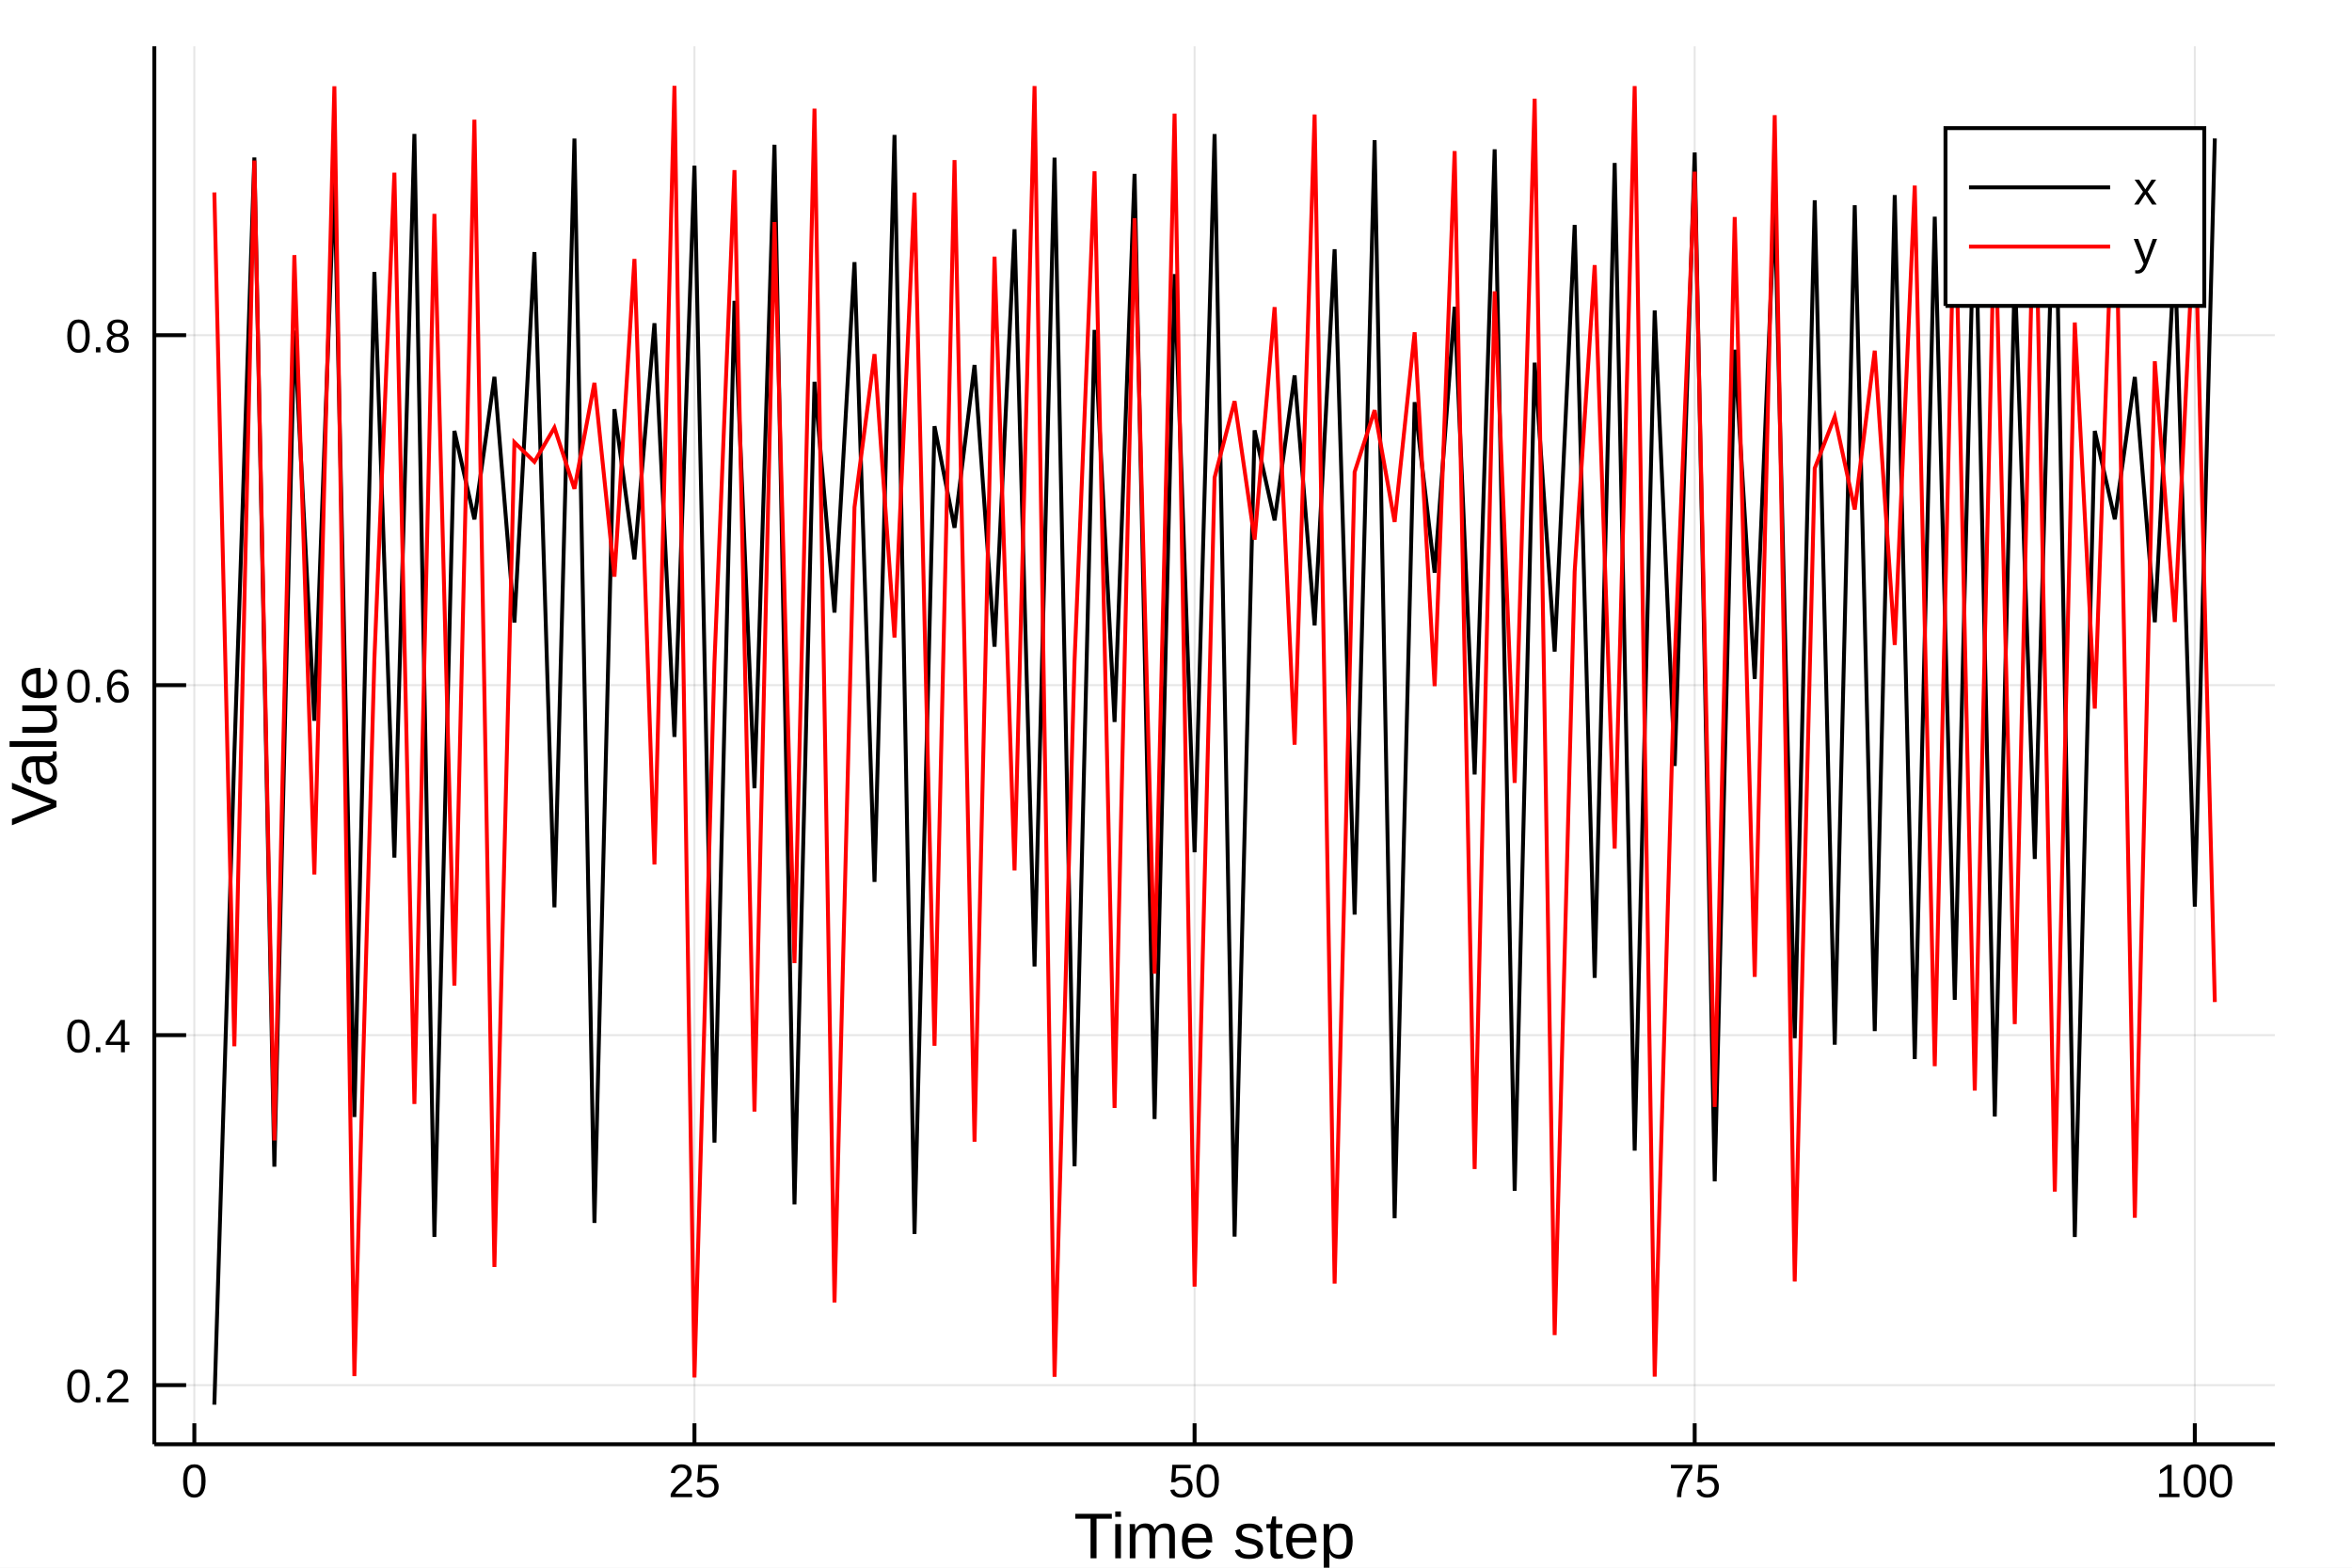
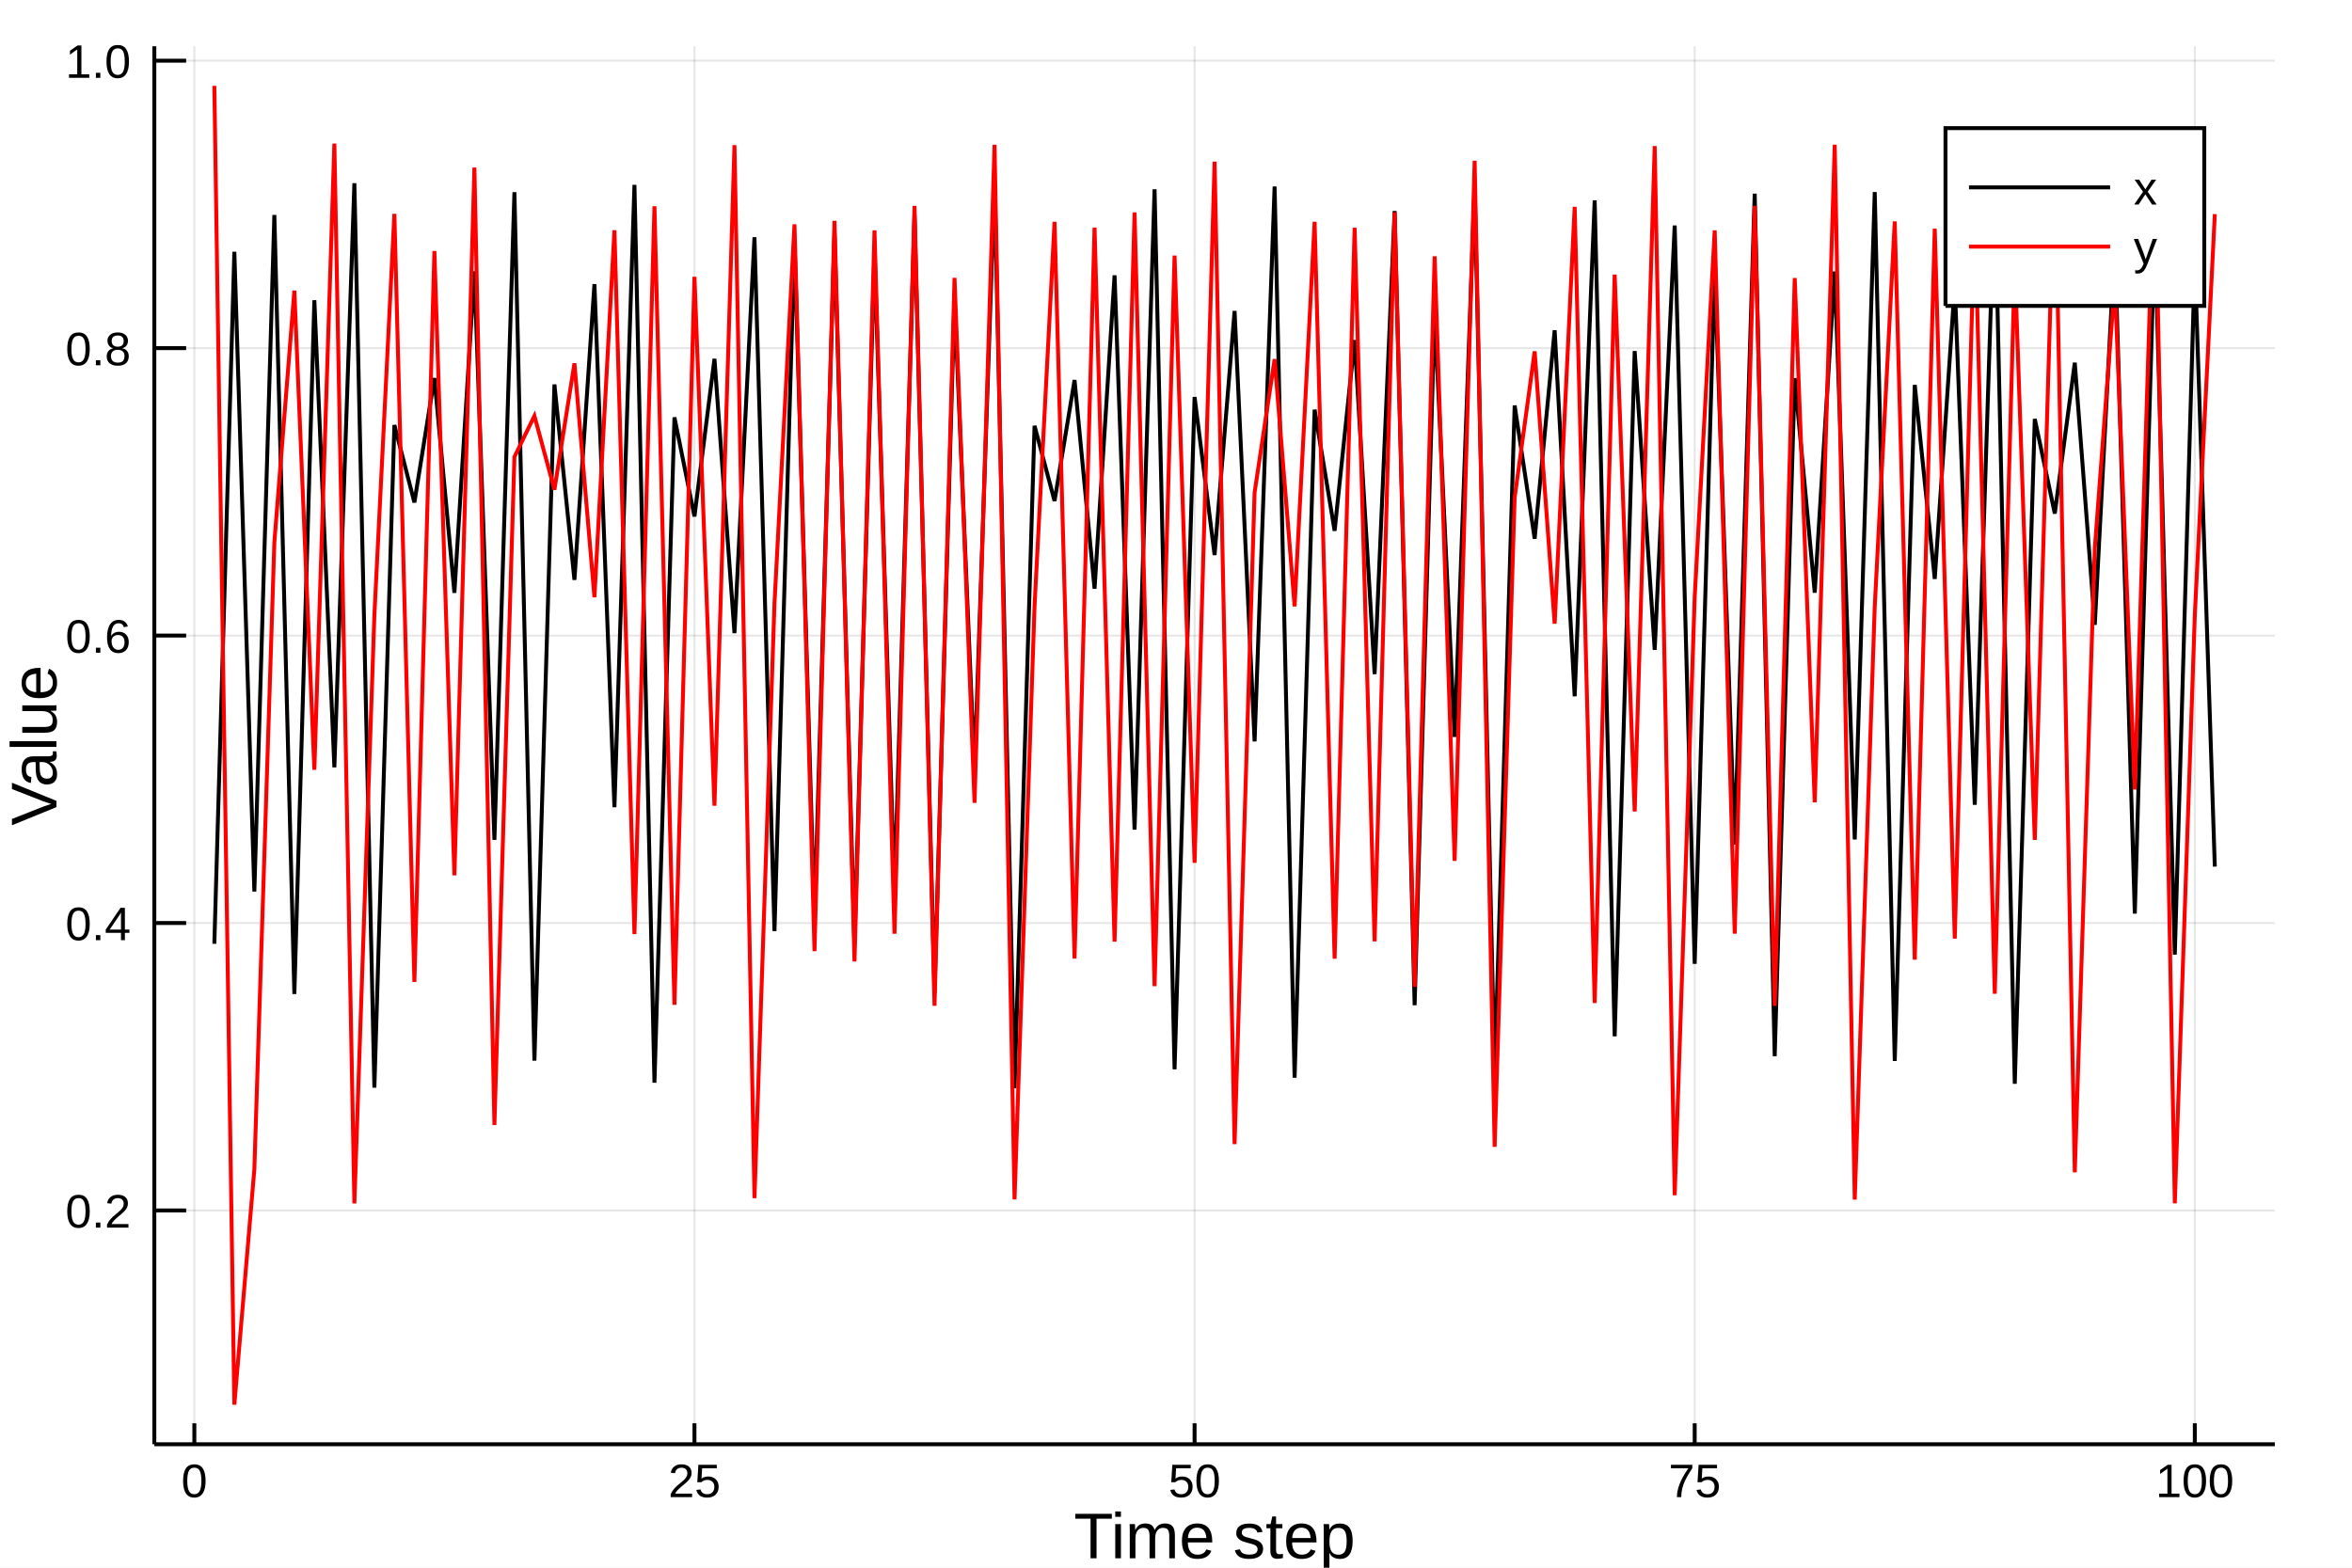
<svg xmlns="http://www.w3.org/2000/svg" width="600" height="400" viewBox="0 0 2400 1600">
  <defs>
-     <clipPath id="clip9500">
+     <clipPath id="clip9300">
      <rect x="0" y="0" width="2000" height="2000" />
    </clipPath>
  </defs>
  <defs>
-     <clipPath id="clip9501">
+     <clipPath id="clip9301">
      <rect x="0" y="0" width="2400" height="1600" />
    </clipPath>
  </defs>
-   <polygon clip-path="url(#clip9501)" points=" 0,1600 2400,1600 2400,0 0,0    " fill="#ffffff" fill-rule="evenodd" fill-opacity="1" />
+   <polygon clip-path="url(#clip9301)" points=" 0,1600 2400,1600 2400,0 0,0    " fill="#ffffff" fill-rule="evenodd" fill-opacity="1" />
  <defs>
-     <clipPath id="clip9502">
+     <clipPath id="clip9302">
      <rect x="480" y="0" width="1681" height="1600" />
    </clipPath>
  </defs>
-   <polygon clip-path="url(#clip9501)" points=" 157.48,1474.02 2321.26,1474.02 2321.26,47.244 157.48,47.244    " fill="#ffffff" fill-rule="evenodd" fill-opacity="1" />
+   <polygon clip-path="url(#clip9301)" points=" 157.48,1474.02 2321.26,1474.02 2321.26,47.244 157.48,47.244    " fill="#ffffff" fill-rule="evenodd" fill-opacity="1" />
  <defs>
-     <clipPath id="clip9503">
+     <clipPath id="clip9303">
      <rect x="157" y="47" width="2165" height="1428" />
    </clipPath>
  </defs>
-   <polyline clip-path="url(#clip9503)" style="stroke:#000000; stroke-width:2; stroke-opacity:0.1; fill:none" points="   198.306,1474.02 198.306,47.244    " />
-   <polyline clip-path="url(#clip9503)" style="stroke:#000000; stroke-width:2; stroke-opacity:0.1; fill:none" points="   708.632,1474.02 708.632,47.244    " />
-   <polyline clip-path="url(#clip9503)" style="stroke:#000000; stroke-width:2; stroke-opacity:0.1; fill:none" points="   1218.96,1474.02 1218.96,47.244    " />
-   <polyline clip-path="url(#clip9503)" style="stroke:#000000; stroke-width:2; stroke-opacity:0.1; fill:none" points="   1729.28,1474.02 1729.28,47.244    " />
-   <polyline clip-path="url(#clip9503)" style="stroke:#000000; stroke-width:2; stroke-opacity:0.1; fill:none" points="   2239.61,1474.02 2239.61,47.244    " />
-   <polyline clip-path="url(#clip9503)" style="stroke:#000000; stroke-width:2; stroke-opacity:0.1; fill:none" points="   157.48,1413.68 2321.26,1413.68    " />
-   <polyline clip-path="url(#clip9503)" style="stroke:#000000; stroke-width:2; stroke-opacity:0.1; fill:none" points="   157.48,1056.48 2321.26,1056.48    " />
-   <polyline clip-path="url(#clip9503)" style="stroke:#000000; stroke-width:2; stroke-opacity:0.1; fill:none" points="   157.48,699.284 2321.26,699.284    " />
-   <polyline clip-path="url(#clip9503)" style="stroke:#000000; stroke-width:2; stroke-opacity:0.1; fill:none" points="   157.48,342.086 2321.26,342.086    " />
-   <polyline clip-path="url(#clip9501)" style="stroke:#000000; stroke-width:4; stroke-opacity:1; fill:none" points="   157.48,1474.02 2321.26,1474.02    " />
-   <polyline clip-path="url(#clip9501)" style="stroke:#000000; stroke-width:4; stroke-opacity:1; fill:none" points="   157.48,1474.02 157.48,47.244    " />
-   <polyline clip-path="url(#clip9501)" style="stroke:#000000; stroke-width:4; stroke-opacity:1; fill:none" points="   198.306,1474.02 198.306,1452.61    " />
-   <polyline clip-path="url(#clip9501)" style="stroke:#000000; stroke-width:4; stroke-opacity:1; fill:none" points="   708.632,1474.02 708.632,1452.61    " />
-   <polyline clip-path="url(#clip9501)" style="stroke:#000000; stroke-width:4; stroke-opacity:1; fill:none" points="   1218.96,1474.02 1218.96,1452.61    " />
-   <polyline clip-path="url(#clip9501)" style="stroke:#000000; stroke-width:4; stroke-opacity:1; fill:none" points="   1729.28,1474.02 1729.28,1452.61    " />
-   <polyline clip-path="url(#clip9501)" style="stroke:#000000; stroke-width:4; stroke-opacity:1; fill:none" points="   2239.61,1474.02 2239.61,1452.61    " />
-   <polyline clip-path="url(#clip9501)" style="stroke:#000000; stroke-width:4; stroke-opacity:1; fill:none" points="   157.48,1413.68 189.937,1413.68    " />
-   <polyline clip-path="url(#clip9501)" style="stroke:#000000; stroke-width:4; stroke-opacity:1; fill:none" points="   157.48,1056.48 189.937,1056.48    " />
-   <polyline clip-path="url(#clip9501)" style="stroke:#000000; stroke-width:4; stroke-opacity:1; fill:none" points="   157.48,699.284 189.937,699.284    " />
-   <polyline clip-path="url(#clip9501)" style="stroke:#000000; stroke-width:4; stroke-opacity:1; fill:none" points="   157.48,342.086 189.937,342.086    " />
-   <g clip-path="url(#clip9501)">
+   <polyline clip-path="url(#clip9303)" style="stroke:#000000; stroke-width:2; stroke-opacity:0.1; fill:none" points="   198.306,1474.02 198.306,47.244    " />
+   <polyline clip-path="url(#clip9303)" style="stroke:#000000; stroke-width:2; stroke-opacity:0.1; fill:none" points="   708.632,1474.02 708.632,47.244    " />
+   <polyline clip-path="url(#clip9303)" style="stroke:#000000; stroke-width:2; stroke-opacity:0.1; fill:none" points="   1218.96,1474.02 1218.96,47.244    " />
+   <polyline clip-path="url(#clip9303)" style="stroke:#000000; stroke-width:2; stroke-opacity:0.1; fill:none" points="   1729.28,1474.02 1729.28,47.244    " />
+   <polyline clip-path="url(#clip9303)" style="stroke:#000000; stroke-width:2; stroke-opacity:0.1; fill:none" points="   2239.61,1474.02 2239.61,47.244    " />
+   <polyline clip-path="url(#clip9303)" style="stroke:#000000; stroke-width:2; stroke-opacity:0.1; fill:none" points="   157.48,1235.4 2321.26,1235.4    " />
+   <polyline clip-path="url(#clip9303)" style="stroke:#000000; stroke-width:2; stroke-opacity:0.1; fill:none" points="   157.48,942.032 2321.26,942.032    " />
+   <polyline clip-path="url(#clip9303)" style="stroke:#000000; stroke-width:2; stroke-opacity:0.1; fill:none" points="   157.48,648.669 2321.26,648.669    " />
+   <polyline clip-path="url(#clip9303)" style="stroke:#000000; stroke-width:2; stroke-opacity:0.1; fill:none" points="   157.48,355.306 2321.26,355.306    " />
+   <polyline clip-path="url(#clip9303)" style="stroke:#000000; stroke-width:2; stroke-opacity:0.1; fill:none" points="   157.48,61.943 2321.26,61.943    " />
+   <polyline clip-path="url(#clip9301)" style="stroke:#000000; stroke-width:4; stroke-opacity:1; fill:none" points="   157.48,1474.02 2321.26,1474.02    " />
+   <polyline clip-path="url(#clip9301)" style="stroke:#000000; stroke-width:4; stroke-opacity:1; fill:none" points="   157.48,1474.02 157.48,47.244    " />
+   <polyline clip-path="url(#clip9301)" style="stroke:#000000; stroke-width:4; stroke-opacity:1; fill:none" points="   198.306,1474.02 198.306,1452.61    " />
+   <polyline clip-path="url(#clip9301)" style="stroke:#000000; stroke-width:4; stroke-opacity:1; fill:none" points="   708.632,1474.02 708.632,1452.61    " />
+   <polyline clip-path="url(#clip9301)" style="stroke:#000000; stroke-width:4; stroke-opacity:1; fill:none" points="   1218.96,1474.02 1218.96,1452.61    " />
+   <polyline clip-path="url(#clip9301)" style="stroke:#000000; stroke-width:4; stroke-opacity:1; fill:none" points="   1729.28,1474.02 1729.28,1452.61    " />
+   <polyline clip-path="url(#clip9301)" style="stroke:#000000; stroke-width:4; stroke-opacity:1; fill:none" points="   2239.61,1474.02 2239.61,1452.61    " />
+   <polyline clip-path="url(#clip9301)" style="stroke:#000000; stroke-width:4; stroke-opacity:1; fill:none" points="   157.48,1235.4 189.937,1235.4    " />
+   <polyline clip-path="url(#clip9301)" style="stroke:#000000; stroke-width:4; stroke-opacity:1; fill:none" points="   157.48,942.032 189.937,942.032    " />
+   <polyline clip-path="url(#clip9301)" style="stroke:#000000; stroke-width:4; stroke-opacity:1; fill:none" points="   157.48,648.669 189.937,648.669    " />
+   <polyline clip-path="url(#clip9301)" style="stroke:#000000; stroke-width:4; stroke-opacity:1; fill:none" points="   157.48,355.306 189.937,355.306    " />
+   <polyline clip-path="url(#clip9301)" style="stroke:#000000; stroke-width:4; stroke-opacity:1; fill:none" points="   157.48,61.943 189.937,61.943    " />
+   <g clip-path="url(#clip9301)">
    <text style="fill:#000000; fill-opacity:1; font-family:Arial,Helvetica Neue,Helvetica,sans-serif; font-size:48px; text-anchor:middle;" transform="rotate(0, 198.306, 1528.02)" x="198.306" y="1528.02">0</text>
  </g>
-   <g clip-path="url(#clip9501)">
+   <g clip-path="url(#clip9301)">
    <text style="fill:#000000; fill-opacity:1; font-family:Arial,Helvetica Neue,Helvetica,sans-serif; font-size:48px; text-anchor:middle;" transform="rotate(0, 708.632, 1528.02)" x="708.632" y="1528.02">25</text>
  </g>
-   <g clip-path="url(#clip9501)">
+   <g clip-path="url(#clip9301)">
    <text style="fill:#000000; fill-opacity:1; font-family:Arial,Helvetica Neue,Helvetica,sans-serif; font-size:48px; text-anchor:middle;" transform="rotate(0, 1218.96, 1528.02)" x="1218.96" y="1528.02">50</text>
  </g>
-   <g clip-path="url(#clip9501)">
+   <g clip-path="url(#clip9301)">
    <text style="fill:#000000; fill-opacity:1; font-family:Arial,Helvetica Neue,Helvetica,sans-serif; font-size:48px; text-anchor:middle;" transform="rotate(0, 1729.28, 1528.02)" x="1729.28" y="1528.02">75</text>
  </g>
-   <g clip-path="url(#clip9501)">
+   <g clip-path="url(#clip9301)">
    <text style="fill:#000000; fill-opacity:1; font-family:Arial,Helvetica Neue,Helvetica,sans-serif; font-size:48px; text-anchor:middle;" transform="rotate(0, 2239.61, 1528.02)" x="2239.61" y="1528.02">100</text>
  </g>
-   <g clip-path="url(#clip9501)">
-     <text style="fill:#000000; fill-opacity:1; font-family:Arial,Helvetica Neue,Helvetica,sans-serif; font-size:48px; text-anchor:end;" transform="rotate(0, 133.48, 1431.18)" x="133.48" y="1431.18">0.2</text>
+   <g clip-path="url(#clip9301)">
+     <text style="fill:#000000; fill-opacity:1; font-family:Arial,Helvetica Neue,Helvetica,sans-serif; font-size:48px; text-anchor:end;" transform="rotate(0, 133.48, 1252.9)" x="133.48" y="1252.9">0.2</text>
  </g>
-   <g clip-path="url(#clip9501)">
-     <text style="fill:#000000; fill-opacity:1; font-family:Arial,Helvetica Neue,Helvetica,sans-serif; font-size:48px; text-anchor:end;" transform="rotate(0, 133.48, 1073.98)" x="133.48" y="1073.98">0.4</text>
+   <g clip-path="url(#clip9301)">
+     <text style="fill:#000000; fill-opacity:1; font-family:Arial,Helvetica Neue,Helvetica,sans-serif; font-size:48px; text-anchor:end;" transform="rotate(0, 133.48, 959.532)" x="133.48" y="959.532">0.4</text>
  </g>
-   <g clip-path="url(#clip9501)">
-     <text style="fill:#000000; fill-opacity:1; font-family:Arial,Helvetica Neue,Helvetica,sans-serif; font-size:48px; text-anchor:end;" transform="rotate(0, 133.48, 716.784)" x="133.48" y="716.784">0.6</text>
+   <g clip-path="url(#clip9301)">
+     <text style="fill:#000000; fill-opacity:1; font-family:Arial,Helvetica Neue,Helvetica,sans-serif; font-size:48px; text-anchor:end;" transform="rotate(0, 133.48, 666.169)" x="133.48" y="666.169">0.6</text>
  </g>
-   <g clip-path="url(#clip9501)">
-     <text style="fill:#000000; fill-opacity:1; font-family:Arial,Helvetica Neue,Helvetica,sans-serif; font-size:48px; text-anchor:end;" transform="rotate(0, 133.48, 359.586)" x="133.48" y="359.586">0.8</text>
+   <g clip-path="url(#clip9301)">
+     <text style="fill:#000000; fill-opacity:1; font-family:Arial,Helvetica Neue,Helvetica,sans-serif; font-size:48px; text-anchor:end;" transform="rotate(0, 133.48, 372.806)" x="133.48" y="372.806">0.8</text>
  </g>
-   <g clip-path="url(#clip9501)">
+   <g clip-path="url(#clip9301)">
+     <text style="fill:#000000; fill-opacity:1; font-family:Arial,Helvetica Neue,Helvetica,sans-serif; font-size:48px; text-anchor:end;" transform="rotate(0, 133.48, 79.4433)" x="133.48" y="79.443">1.0</text>
+   </g>
+   <g clip-path="url(#clip9301)">
    <text style="fill:#000000; fill-opacity:1; font-family:Arial,Helvetica Neue,Helvetica,sans-serif; font-size:66px; text-anchor:middle;" transform="rotate(0, 1239.37, 1590.4)" x="1239.37" y="1590.4">Time step</text>
  </g>
-   <g clip-path="url(#clip9501)">
+   <g clip-path="url(#clip9301)">
    <text style="fill:#000000; fill-opacity:1; font-family:Arial,Helvetica Neue,Helvetica,sans-serif; font-size:66px; text-anchor:middle;" transform="rotate(-90, 57.6, 760.63)" x="57.6" y="760.63">Value</text>
  </g>
-   <polyline clip-path="url(#clip9503)" style="stroke:#000000; stroke-width:4; stroke-opacity:1; fill:none" points="   218.719,1433.64 239.132,769.642 259.545,160.707 279.958,1190.73 300.371,337.266 320.784,735.636 341.197,178.163 361.61,1140.04 382.023,277.54 402.436,875.283    422.85,136.711 443.263,1262.44 463.676,439.757 484.089,530.066 504.502,384.613 524.915,635.32 545.328,257.271 565.741,925.998 586.154,141.442 606.567,1248.12    626.98,417.602 647.393,570.857 667.806,329.873 688.219,752.127 708.632,169.106 729.045,1166.19 749.458,307.032 769.871,804.501 790.284,147.733 810.697,1229.21    831.11,389.643 851.523,625.203 871.936,267.539 892.349,900.097 912.762,137.709 933.175,1259.41 953.588,435.004 974.001,538.648 994.414,372.53 1014.83,660.048    1035.24,233.941 1055.65,986.457 1076.07,160.855 1096.48,1190.29 1116.89,336.708 1137.31,736.872 1157.72,177.446 1178.13,1142.1 1198.54,279.762 1218.96,869.827    1239.37,136.831 1259.78,1262.08 1280.2,439.187 1300.61,531.09 1321.02,383.155 1341.44,638.272 1361.85,254.354 1382.26,933.436 1402.67,143.022 1423.09,1243.35    1443.5,410.418 1463.91,584.514 1484.33,313.07 1504.74,790.447 1525.15,152.364 1545.57,1215.39 1565.98,370.139 1586.39,665.01 1606.8,229.56 1627.22,998.058    1647.63,166.293 1668.04,1174.37 1688.46,316.843 1708.87,781.743 1729.28,155.639 1749.7,1205.68 1770.11,356.894 1790.52,692.934 1810.93,206.796 1831.35,1059.61    1851.76,204.375 1872.17,1066.28 1892.59,209.434 1913,1052.37 1933.41,199.087 1953.83,1080.93 1974.24,221.189 1994.65,1020.45 2015.06,178.348 2035.48,1139.51    2055.89,276.973 2076.3,876.678 2096.72,136.701 2117.13,1262.47 2137.54,439.809 2157.96,529.972 2178.37,384.746 2198.78,635.05 2219.19,257.539 2239.61,925.316    2260.02,141.308    " />
-   <polyline clip-path="url(#clip9503)" style="stroke:#ff0000; stroke-width:4; stroke-opacity:1; fill:none" points="   218.719,196.41 239.132,1067.88 259.545,163.787 279.958,1163.99 300.371,260.372 320.784,892.502 341.197,88.034 361.61,1404.48 382.023,672.93 402.436,176.251    422.85,1126.74 443.263,218.308 463.676,1005.9 484.089,122.175 504.502,1293.09 524.915,451.497 545.328,471.351 565.741,436.443 586.154,498.927 606.567,390.72    626.98,588.552 647.393,264.29 667.806,882.32 688.219,87.624 708.632,1405.84 729.045,675.971 749.458,173.64 769.871,1134.49 790.284,226.577 810.697,983.015    831.11,110.914 851.523,1329.29 871.936,517.708 892.349,361.418 912.762,650.629 933.175,196.597 953.588,1067.35 974.001,163.355 994.414,1165.29 1014.83,261.946    1035.24,888.402 1055.65,87.816 1076.07,1405.2 1096.48,674.544 1116.89,174.86 1137.31,1130.86 1157.72,222.677 1178.13,993.771 1198.54,115.932 1218.96,1313.09    1239.37,487.396 1259.78,409.449 1280.2,550.772 1300.61,313.449 1321.02,760.076 1341.44,116.878 1361.85,1310.05 1382.26,481.827 1402.67,418.695 1423.09,532.668    1443.5,339.144 1463.91,700.244 1484.33,154.193 1504.74,1193.11 1525.15,297.33 1545.57,799.035 1565.98,100.706 1586.39,1362.56 1606.8,583.451 1627.22,270.575    1647.63,866.123 1668.04,87.875 1688.46,1405.01 1708.87,674.111 1729.28,175.233 1749.7,1129.76 1770.11,221.5 1790.52,997.029 1810.93,117.548 1831.35,1307.9    1851.76,477.912 1872.17,425.274 1892.59,520.005 1913,357.937 1933.41,658.246 1953.83,189.413 1974.24,1088.12 1994.65,180.883 2015.06,1113.07 2035.48,204.338    2055.89,1045.21 2076.3,146.683 2096.72,1216.17 2117.13,329.148 2137.54,723.189 2157.96,138.097 2178.37,1242.83 2198.78,368.724 2219.19,634.813 2239.61,212.3    2260.02,1022.7    " />
-   <polygon clip-path="url(#clip9501)" points=" 1985.19,312.204 2249.26,312.204 2249.26,130.764 1985.19,130.764    " fill="#ffffff" fill-rule="evenodd" fill-opacity="1" />
-   <polyline clip-path="url(#clip9501)" style="stroke:#000000; stroke-width:4; stroke-opacity:1; fill:none" points="   1985.19,312.204 2249.26,312.204 2249.26,130.764 1985.19,130.764 1985.19,312.204    " />
-   <polyline clip-path="url(#clip9501)" style="stroke:#000000; stroke-width:4; stroke-opacity:1; fill:none" points="   2009.19,191.244 2153.19,191.244    " />
-   <g clip-path="url(#clip9501)">
+   <polyline clip-path="url(#clip9303)" style="stroke:#000000; stroke-width:4; stroke-opacity:1; fill:none" points="   218.719,963.249 239.132,256.962 259.545,909.889 279.958,219.357 300.371,1014.45 320.784,306.406 341.197,783.144 361.61,186.994 382.023,1110.09 402.436,433.8    422.85,512.792 443.263,385.838 463.676,605.07 484.089,276.966 504.502,857.14 524.915,196.149 545.328,1082.51 565.741,392.373 586.154,591.821 606.567,289.985    626.98,823.883 647.393,188.654 667.806,1105.06 688.219,425.961 708.632,527.09 729.045,366.187 749.458,646.194 769.871,242.135 790.284,950.272 810.697,246.509    831.11,938.245 851.523,237.572 871.936,962.924 892.349,256.69 912.762,910.62 933.175,219.776 953.588,1013.25 974.001,305.092 994.414,786.353 1014.83,186.825    1035.24,1110.61 1055.65,434.611 1076.07,511.332 1096.48,387.903 1116.89,600.861 1137.31,281.007 1157.72,846.727 1178.13,193.209 1198.54,1091.32 1218.96,405.198    1239.37,566.44 1259.78,317.371 1280.2,756.688 1300.61,190.352 1321.02,1099.92 1341.44,418.09 1361.85,541.755 1382.26,347.091 1402.67,688 1423.09,215.378    1443.5,1025.93 1463.91,319.285 1484.33,752.133 1504.74,191.283 1525.15,1097.12 1545.57,413.842 1565.98,549.797 1586.39,337.075 1606.8,710.657 1627.22,204.521    1647.63,1057.65 1668.04,358.292 1688.46,663.258 1708.87,230.16 1729.28,983.691 1749.7,275.132 1770.11,861.893 1790.52,197.671 1810.93,1077.96 1831.35,385.912    1851.76,604.919 1872.17,277.109 1892.59,856.769 1913,196.035 1933.41,1082.85 1953.83,392.862 1974.24,590.838 1994.65,290.986 2015.06,821.362 2035.48,188.311    2055.89,1106.1 2076.3,427.57 2096.72,524.131 2117.13,370.17 2137.54,637.702 2157.96,248.636 2178.37,932.43 2198.78,233.509 2219.19,974.272 2239.61,266.501    2260.02,884.485    " />
+   <polyline clip-path="url(#clip9303)" style="stroke:#ff0000; stroke-width:4; stroke-opacity:1; fill:none" points="   218.719,87.624 239.132,1433.64 259.545,1193.4 279.958,553.518 300.371,296.598 320.784,785.631 341.197,146.528 361.61,1228.26 382.023,627.972 402.436,218.291    422.85,1002.16 443.263,256.208 463.676,893.376 484.089,170.982 504.502,1148.24 524.915,466.355 545.328,424.478 565.741,499.806 586.154,370.783 606.567,609.583    626.98,234.981 647.393,953.362 667.806,210.456 688.219,1025.55 708.632,282.488 729.045,822.32 749.458,148.155 769.871,1222.84 790.284,615.99 810.697,228.969    831.11,970.774 851.523,225.379 871.936,981.259 892.349,235.116 912.762,952.975 933.175,210.143 953.588,1026.5 974.001,283.605 994.414,819.377 1014.83,147.769    1035.24,1224.13 1055.65,618.816 1076.07,226.384 1096.48,978.316 1116.89,232.325 1137.31,961.03 1157.72,216.836 1178.13,1006.47 1198.54,260.848 1218.96,880.573    1239.37,164.952 1259.78,1167.69 1280.2,502.601 1300.61,366.557 1321.02,618.852 1341.44,226.351 1361.85,978.412 1382.26,232.416 1402.67,960.768 1423.09,216.613    1443.5,1007.14 1463.91,261.569 1484.33,878.593 1504.74,164.095 1525.15,1170.47 1545.57,507.942 1565.98,358.593 1586.39,636.569 1606.8,211.084 1627.22,1023.67    1647.63,280.265 1668.04,828.191 1688.46,149.057 1708.87,1219.84 1729.28,609.42 1749.7,235.137 1770.11,952.913 1790.52,210.092 1810.93,1026.65 1831.35,283.786    1851.76,818.902 1872.17,147.711 1892.59,1224.32 1913,619.242 1933.41,225.998 1953.83,979.446 1974.24,233.392 1994.65,957.948 2015.06,214.235 2035.48,1014.23    2055.89,269.415 2076.3,857.223 2096.72,156.124 2117.13,1196.49 2137.54,559.87 2157.96,288.805 2178.37,805.768 2198.78,146.564 2219.19,1228.14 2239.61,627.704    2260.02,218.521    " />
+   <polygon clip-path="url(#clip9301)" points=" 1985.19,312.204 2249.26,312.204 2249.26,130.764 1985.19,130.764    " fill="#ffffff" fill-rule="evenodd" fill-opacity="1" />
+   <polyline clip-path="url(#clip9301)" style="stroke:#000000; stroke-width:4; stroke-opacity:1; fill:none" points="   1985.19,312.204 2249.26,312.204 2249.26,130.764 1985.19,130.764 1985.19,312.204    " />
+   <polyline clip-path="url(#clip9301)" style="stroke:#000000; stroke-width:4; stroke-opacity:1; fill:none" points="   2009.19,191.244 2153.19,191.244    " />
+   <g clip-path="url(#clip9301)">
    <text style="fill:#000000; fill-opacity:1; font-family:Arial,Helvetica Neue,Helvetica,sans-serif; font-size:48px; text-anchor:start;" transform="rotate(0, 2177.19, 208.744)" x="2177.19" y="208.744">x</text>
  </g>
-   <polyline clip-path="url(#clip9501)" style="stroke:#ff0000; stroke-width:4; stroke-opacity:1; fill:none" points="   2009.19,251.724 2153.19,251.724    " />
-   <g clip-path="url(#clip9501)">
+   <polyline clip-path="url(#clip9301)" style="stroke:#ff0000; stroke-width:4; stroke-opacity:1; fill:none" points="   2009.19,251.724 2153.19,251.724    " />
+   <g clip-path="url(#clip9301)">
    <text style="fill:#000000; fill-opacity:1; font-family:Arial,Helvetica Neue,Helvetica,sans-serif; font-size:48px; text-anchor:start;" transform="rotate(0, 2177.19, 269.224)" x="2177.19" y="269.224">y</text>
  </g>
</svg>
